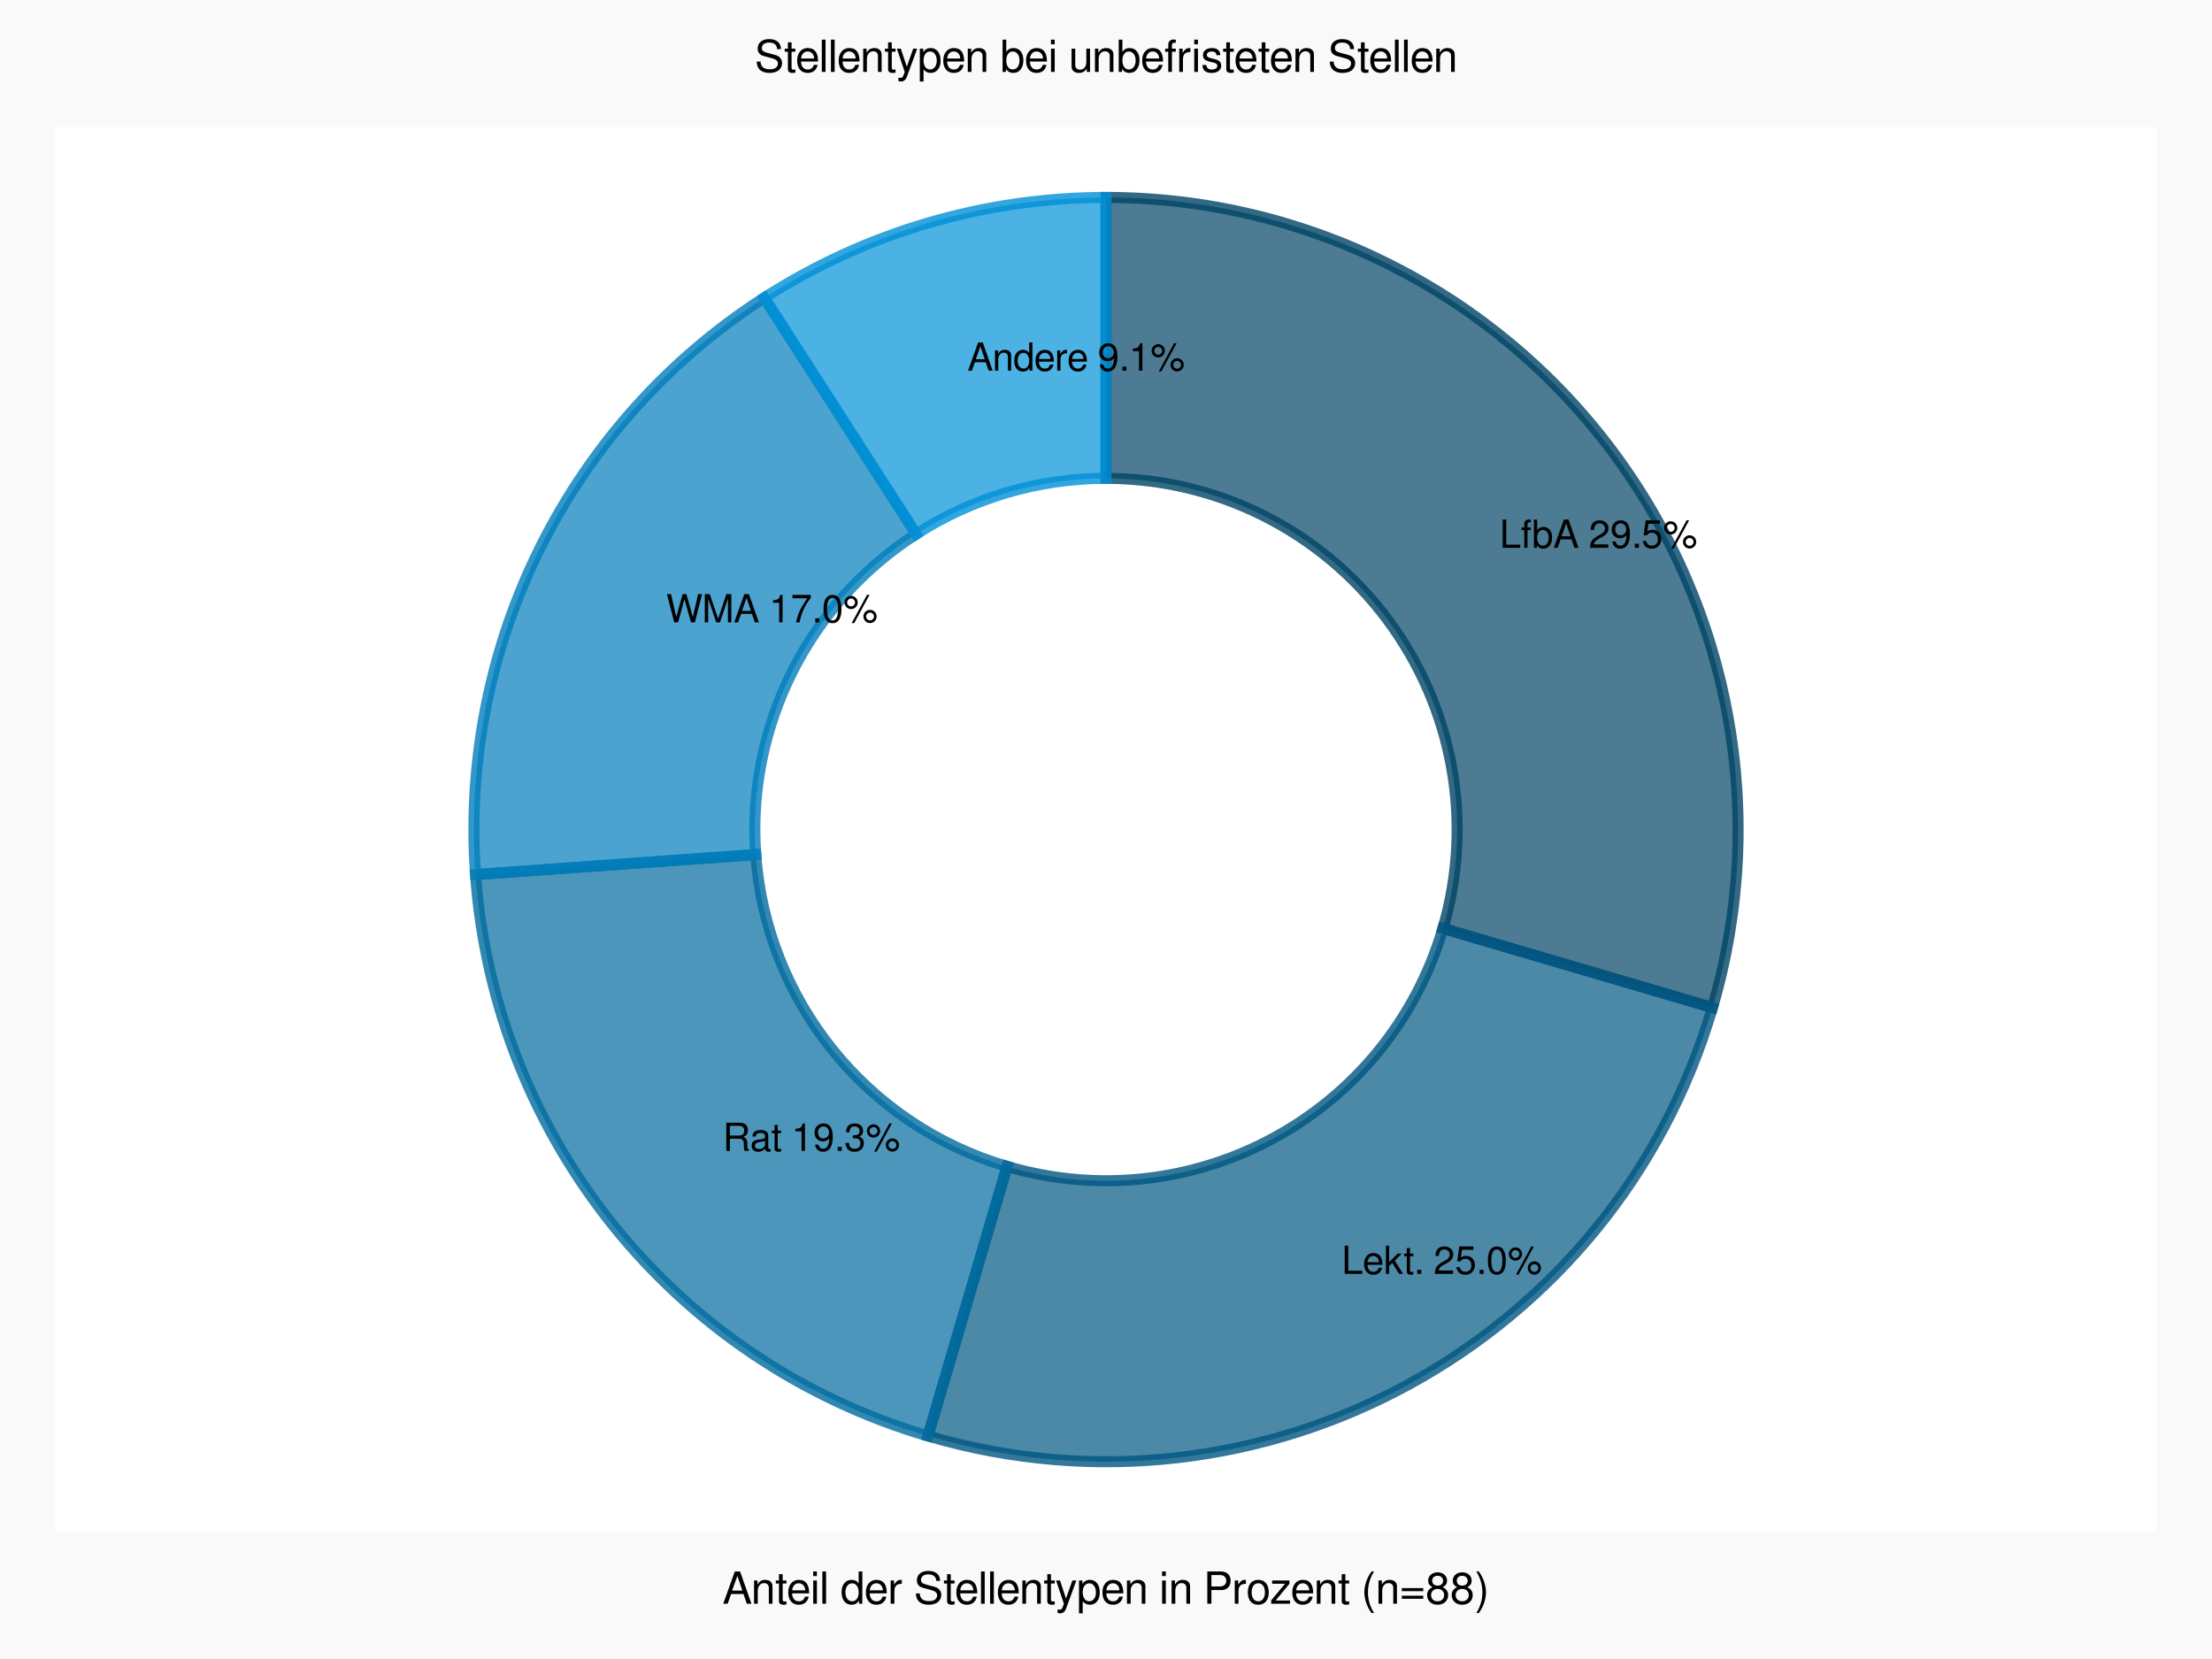
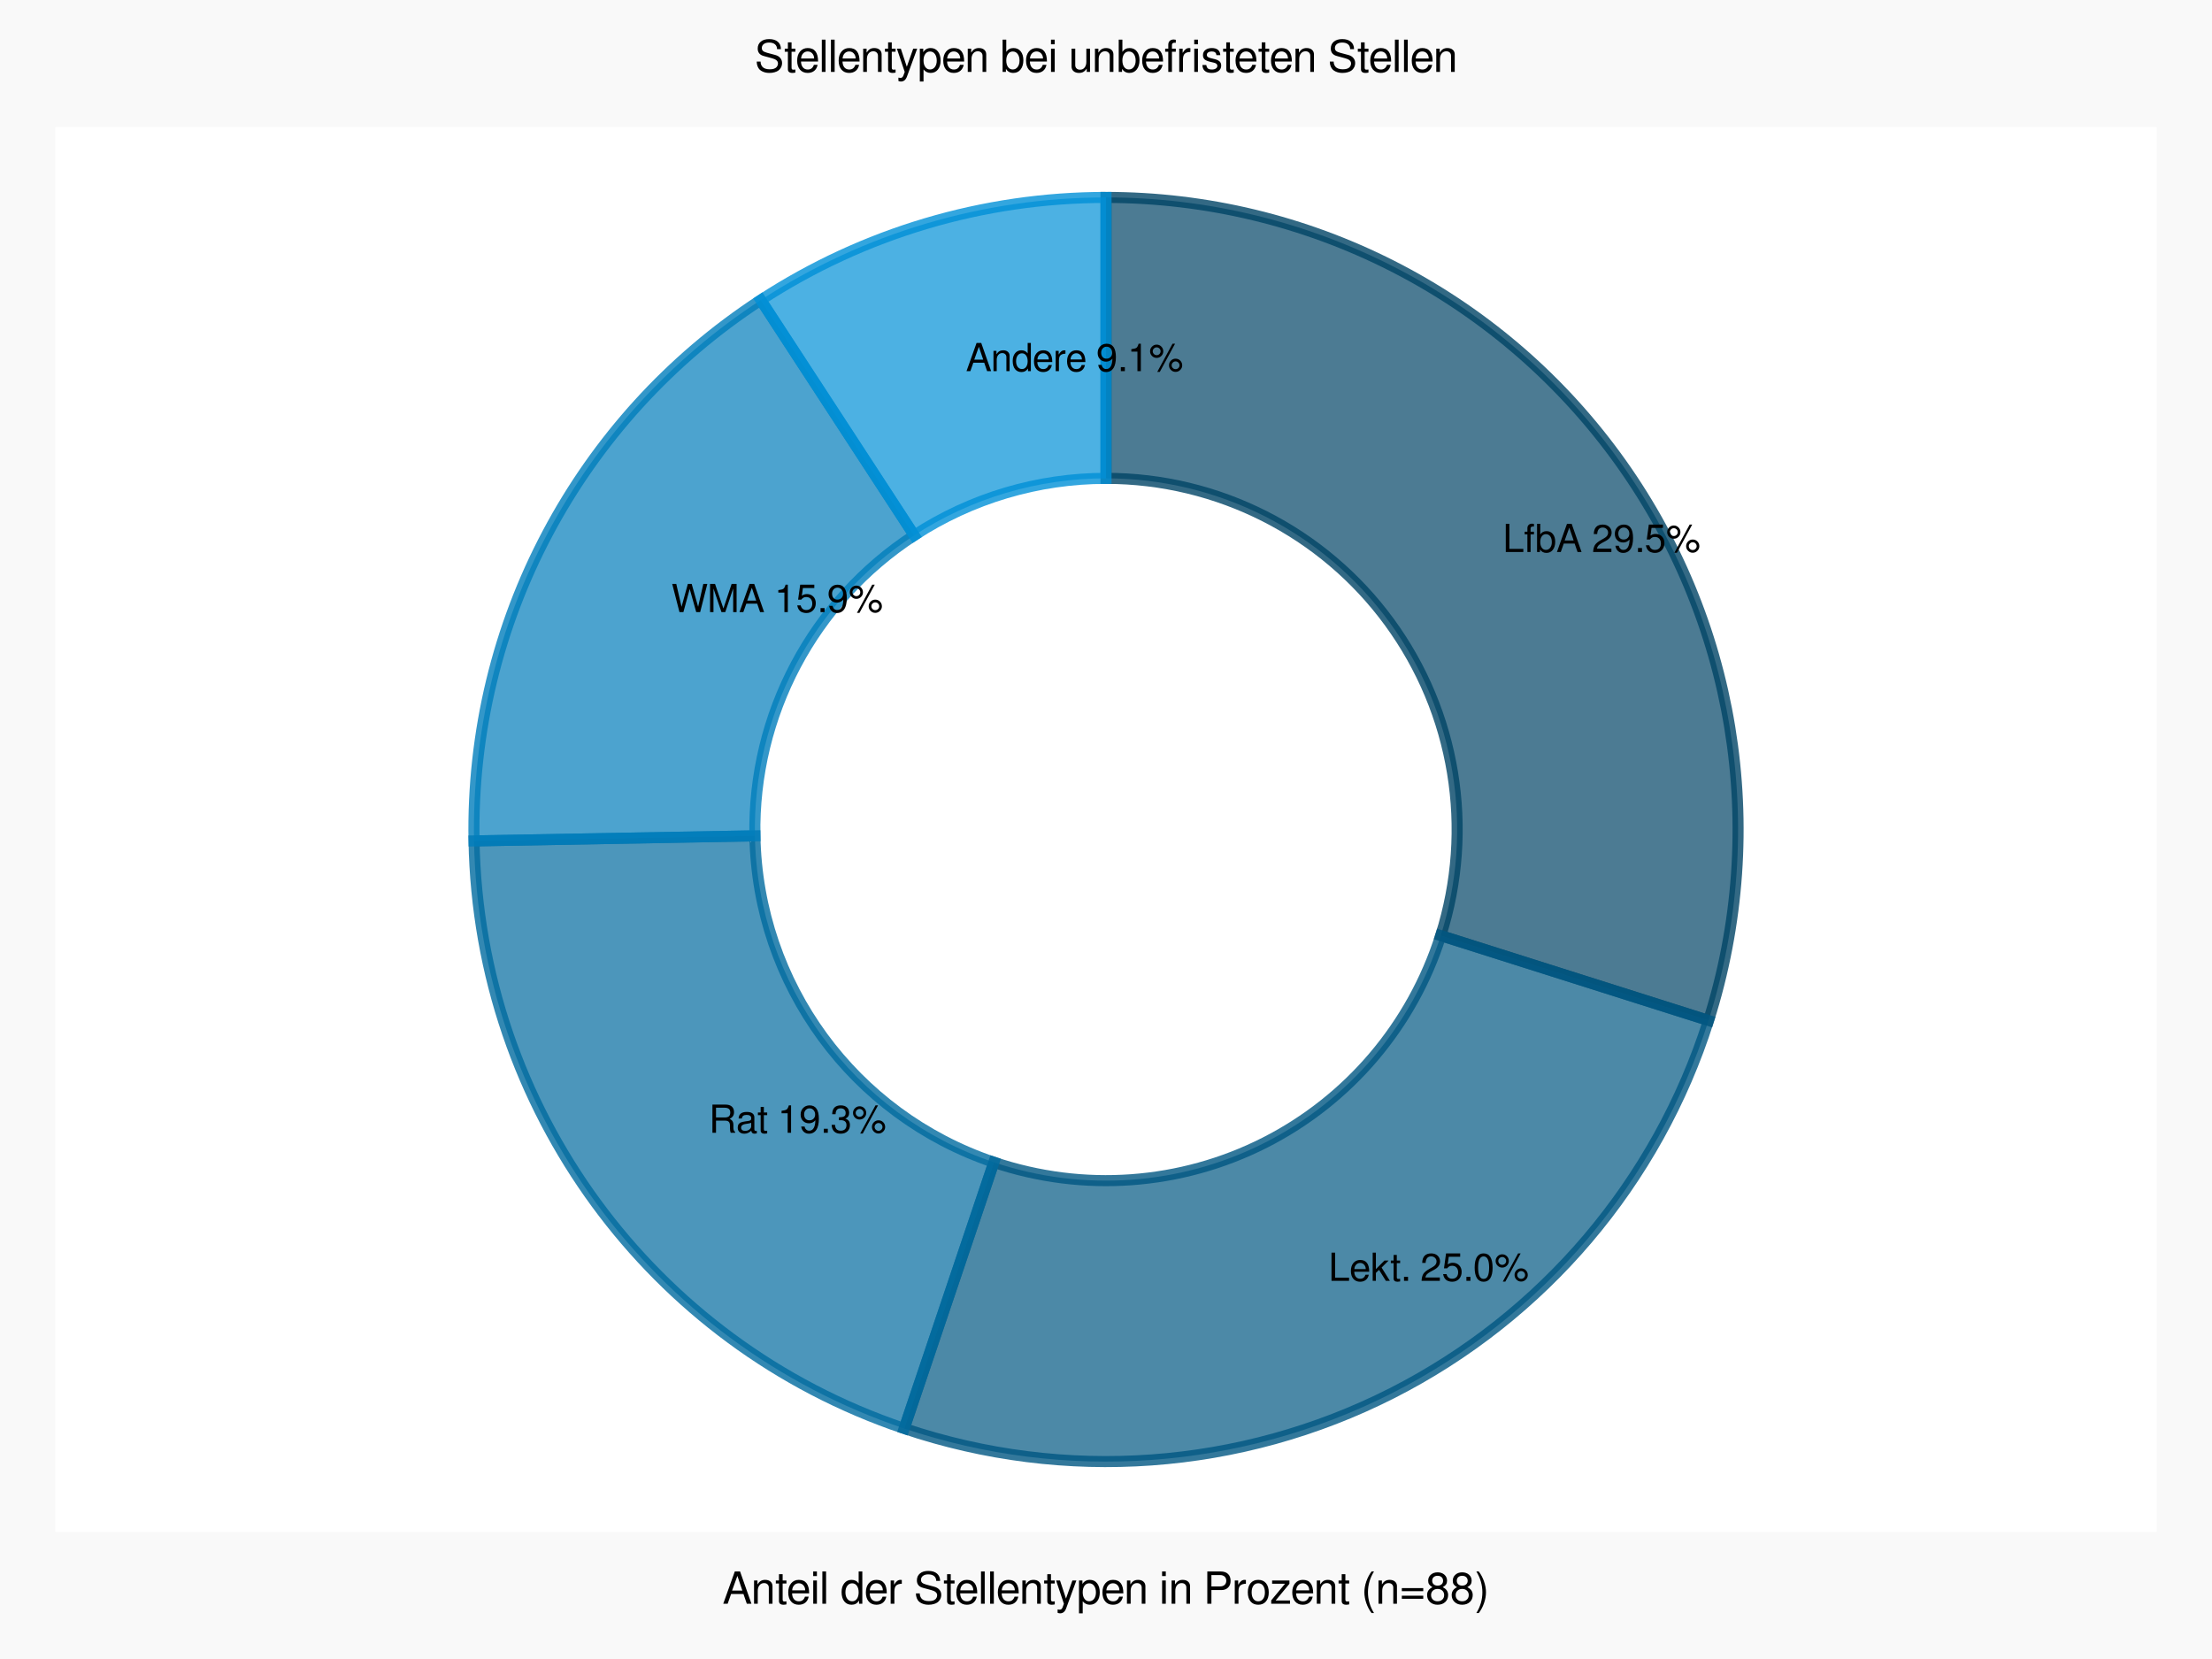
- <svg xmlns="http://www.w3.org/2000/svg" id="chart-8a2e0e49-e028-4874-8ac9-b16988c40639" class="pygal-chart" viewBox="0 0 800 600">
+ <svg xmlns="http://www.w3.org/2000/svg" id="chart-eb8610eb-f8fb-4692-8115-5ff71522eb0c" class="pygal-chart" viewBox="0 0 800 600">
  <defs>
-     <style type="text/css">#chart-8a2e0e49-e028-4874-8ac9-b16988c40639{-webkit-user-select:none;-webkit-font-smoothing:antialiased;font-family:FreeSans}#chart-8a2e0e49-e028-4874-8ac9-b16988c40639 .title{font-family:FreeSans;font-size:16px}#chart-8a2e0e49-e028-4874-8ac9-b16988c40639 .legends .legend text{font-family:FreeSans;font-size:14px}#chart-8a2e0e49-e028-4874-8ac9-b16988c40639 .axis text{font-family:FreeSans;font-size:12px}#chart-8a2e0e49-e028-4874-8ac9-b16988c40639 .axis text.major{font-family:FreeSans;font-size:12px}#chart-8a2e0e49-e028-4874-8ac9-b16988c40639 .text-overlay text.value{font-family:FreeSans;font-size:14px}#chart-8a2e0e49-e028-4874-8ac9-b16988c40639 .text-overlay text.label{font-family:FreeSans;font-size:12px}#chart-8a2e0e49-e028-4874-8ac9-b16988c40639 .tooltip{font-family:FreeSans;font-size:14px}#chart-8a2e0e49-e028-4874-8ac9-b16988c40639 text.no_data{font-family:FreeSans;font-size:64px}
- #chart-8a2e0e49-e028-4874-8ac9-b16988c40639{background-color:rgba(249,249,249,1)}#chart-8a2e0e49-e028-4874-8ac9-b16988c40639 path,#chart-8a2e0e49-e028-4874-8ac9-b16988c40639 line,#chart-8a2e0e49-e028-4874-8ac9-b16988c40639 rect,#chart-8a2e0e49-e028-4874-8ac9-b16988c40639 circle{-webkit-transition:150ms;-moz-transition:150ms;transition:150ms}#chart-8a2e0e49-e028-4874-8ac9-b16988c40639 .graph &gt; .background{fill:rgba(249,249,249,1)}#chart-8a2e0e49-e028-4874-8ac9-b16988c40639 .plot &gt; .background{fill:rgba(255,255,255,1)}#chart-8a2e0e49-e028-4874-8ac9-b16988c40639 .graph{fill:rgba(0,0,0,.87)}#chart-8a2e0e49-e028-4874-8ac9-b16988c40639 text.no_data{fill:rgba(0,0,0,1)}#chart-8a2e0e49-e028-4874-8ac9-b16988c40639 .title{fill:rgba(0,0,0,1)}#chart-8a2e0e49-e028-4874-8ac9-b16988c40639 .legends .legend text{fill:rgba(0,0,0,.87)}#chart-8a2e0e49-e028-4874-8ac9-b16988c40639 .legends .legend:hover text{fill:rgba(0,0,0,1)}#chart-8a2e0e49-e028-4874-8ac9-b16988c40639 .axis .line{stroke:rgba(0,0,0,1)}#chart-8a2e0e49-e028-4874-8ac9-b16988c40639 .axis .guide.line{stroke:rgba(0,0,0,.54)}#chart-8a2e0e49-e028-4874-8ac9-b16988c40639 .axis .major.line{stroke:rgba(0,0,0,.87)}#chart-8a2e0e49-e028-4874-8ac9-b16988c40639 .axis text.major{fill:rgba(0,0,0,1)}#chart-8a2e0e49-e028-4874-8ac9-b16988c40639 .axis.y .guides:hover .guide.line,#chart-8a2e0e49-e028-4874-8ac9-b16988c40639 .line-graph .axis.x .guides:hover .guide.line,#chart-8a2e0e49-e028-4874-8ac9-b16988c40639 .stackedline-graph .axis.x .guides:hover .guide.line,#chart-8a2e0e49-e028-4874-8ac9-b16988c40639 .xy-graph .axis.x .guides:hover .guide.line{stroke:rgba(0,0,0,1)}#chart-8a2e0e49-e028-4874-8ac9-b16988c40639 .axis .guides:hover text{fill:rgba(0,0,0,1)}#chart-8a2e0e49-e028-4874-8ac9-b16988c40639 .reactive{fill-opacity:.7;stroke-opacity:.8}#chart-8a2e0e49-e028-4874-8ac9-b16988c40639 .ci{stroke:rgba(0,0,0,.87)}#chart-8a2e0e49-e028-4874-8ac9-b16988c40639 .reactive.active,#chart-8a2e0e49-e028-4874-8ac9-b16988c40639 .active .reactive{fill-opacity:.8;stroke-opacity:.9;stroke-width:4}#chart-8a2e0e49-e028-4874-8ac9-b16988c40639 .ci .reactive.active{stroke-width:1.5}#chart-8a2e0e49-e028-4874-8ac9-b16988c40639 .series text{fill:rgba(0,0,0,1)}#chart-8a2e0e49-e028-4874-8ac9-b16988c40639 .tooltip rect{fill:rgba(255,255,255,1);stroke:rgba(0,0,0,1);-webkit-transition:opacity 150ms;-moz-transition:opacity 150ms;transition:opacity 150ms}#chart-8a2e0e49-e028-4874-8ac9-b16988c40639 .tooltip .label{fill:rgba(0,0,0,.87)}#chart-8a2e0e49-e028-4874-8ac9-b16988c40639 .tooltip .label{fill:rgba(0,0,0,.87)}#chart-8a2e0e49-e028-4874-8ac9-b16988c40639 .tooltip .legend{font-size:.8em;fill:rgba(0,0,0,.54)}#chart-8a2e0e49-e028-4874-8ac9-b16988c40639 .tooltip .x_label{font-size:.6em;fill:rgba(0,0,0,1)}#chart-8a2e0e49-e028-4874-8ac9-b16988c40639 .tooltip .xlink{font-size:.5em;text-decoration:underline}#chart-8a2e0e49-e028-4874-8ac9-b16988c40639 .tooltip .value{font-size:1.5em}#chart-8a2e0e49-e028-4874-8ac9-b16988c40639 .bound{font-size:.5em}#chart-8a2e0e49-e028-4874-8ac9-b16988c40639 .max-value{font-size:.75em;fill:rgba(0,0,0,.54)}#chart-8a2e0e49-e028-4874-8ac9-b16988c40639 .map-element{fill:rgba(255,255,255,1);stroke:rgba(0,0,0,.54) !important}#chart-8a2e0e49-e028-4874-8ac9-b16988c40639 .map-element .reactive{fill-opacity:inherit;stroke-opacity:inherit}#chart-8a2e0e49-e028-4874-8ac9-b16988c40639 .color-0,#chart-8a2e0e49-e028-4874-8ac9-b16988c40639 .color-0 a:visited{stroke:#004466;fill:#004466}#chart-8a2e0e49-e028-4874-8ac9-b16988c40639 .color-1,#chart-8a2e0e49-e028-4874-8ac9-b16988c40639 .color-1 a:visited{stroke:#005782;fill:#005782}#chart-8a2e0e49-e028-4874-8ac9-b16988c40639 .color-2,#chart-8a2e0e49-e028-4874-8ac9-b16988c40639 .color-2 a:visited{stroke:#006a9f;fill:#006a9f}#chart-8a2e0e49-e028-4874-8ac9-b16988c40639 .color-3,#chart-8a2e0e49-e028-4874-8ac9-b16988c40639 .color-3 a:visited{stroke:#007dbb;fill:#007dbb}#chart-8a2e0e49-e028-4874-8ac9-b16988c40639 .color-4,#chart-8a2e0e49-e028-4874-8ac9-b16988c40639 .color-4 a:visited{stroke:#0090d7;fill:#0090d7}#chart-8a2e0e49-e028-4874-8ac9-b16988c40639 .text-overlay .color-0 text{fill:black}#chart-8a2e0e49-e028-4874-8ac9-b16988c40639 .text-overlay .color-1 text{fill:black}#chart-8a2e0e49-e028-4874-8ac9-b16988c40639 .text-overlay .color-2 text{fill:black}#chart-8a2e0e49-e028-4874-8ac9-b16988c40639 .text-overlay .color-3 text{fill:black}#chart-8a2e0e49-e028-4874-8ac9-b16988c40639 .text-overlay .color-4 text{fill:black}#chart-8a2e0e49-e028-4874-8ac9-b16988c40639 .series{stroke-width:4}#chart-8a2e0e49-e028-4874-8ac9-b16988c40639 .series.serie-0{stroke-width:4}#chart-8a2e0e49-e028-4874-8ac9-b16988c40639 .series.serie-1{stroke-width:4}#chart-8a2e0e49-e028-4874-8ac9-b16988c40639 .series.serie-2{stroke-width:4}#chart-8a2e0e49-e028-4874-8ac9-b16988c40639 .series.serie-3{stroke-width:4}#chart-8a2e0e49-e028-4874-8ac9-b16988c40639 .series.serie-4{stroke-width:4}
- #chart-8a2e0e49-e028-4874-8ac9-b16988c40639 text.no_data{text-anchor:middle}#chart-8a2e0e49-e028-4874-8ac9-b16988c40639 .guide.line{fill:none}#chart-8a2e0e49-e028-4874-8ac9-b16988c40639 .centered{text-anchor:middle}#chart-8a2e0e49-e028-4874-8ac9-b16988c40639 .title{text-anchor:middle}#chart-8a2e0e49-e028-4874-8ac9-b16988c40639 .legends .legend text{fill-opacity:1}#chart-8a2e0e49-e028-4874-8ac9-b16988c40639 .axis.x text{text-anchor:middle}#chart-8a2e0e49-e028-4874-8ac9-b16988c40639 .axis.x:not(.web) text[transform]{text-anchor:start}#chart-8a2e0e49-e028-4874-8ac9-b16988c40639 .axis.x:not(.web) text[transform].backwards{text-anchor:end}#chart-8a2e0e49-e028-4874-8ac9-b16988c40639 .axis.y text{text-anchor:end}#chart-8a2e0e49-e028-4874-8ac9-b16988c40639 .axis.y text[transform].backwards{text-anchor:start}#chart-8a2e0e49-e028-4874-8ac9-b16988c40639 .axis.y2 text{text-anchor:start}#chart-8a2e0e49-e028-4874-8ac9-b16988c40639 .axis.y2 text[transform].backwards{text-anchor:end}#chart-8a2e0e49-e028-4874-8ac9-b16988c40639 .axis .guide.line{stroke-dasharray:4,4}#chart-8a2e0e49-e028-4874-8ac9-b16988c40639 .axis .major.guide.line{stroke-dasharray:6,6}#chart-8a2e0e49-e028-4874-8ac9-b16988c40639 .horizontal .axis.y .guide.line,#chart-8a2e0e49-e028-4874-8ac9-b16988c40639 .horizontal .axis.y2 .guide.line,#chart-8a2e0e49-e028-4874-8ac9-b16988c40639 .vertical .axis.x .guide.line{opacity:0}#chart-8a2e0e49-e028-4874-8ac9-b16988c40639 .horizontal .axis.always_show .guide.line,#chart-8a2e0e49-e028-4874-8ac9-b16988c40639 .vertical .axis.always_show .guide.line{opacity:1 !important}#chart-8a2e0e49-e028-4874-8ac9-b16988c40639 .axis.y .guides:hover .guide.line,#chart-8a2e0e49-e028-4874-8ac9-b16988c40639 .axis.y2 .guides:hover .guide.line,#chart-8a2e0e49-e028-4874-8ac9-b16988c40639 .axis.x .guides:hover .guide.line{opacity:1}#chart-8a2e0e49-e028-4874-8ac9-b16988c40639 .axis .guides:hover text{opacity:1}#chart-8a2e0e49-e028-4874-8ac9-b16988c40639 .nofill{fill:none}#chart-8a2e0e49-e028-4874-8ac9-b16988c40639 .subtle-fill{fill-opacity:.2}#chart-8a2e0e49-e028-4874-8ac9-b16988c40639 .dot{stroke-width:1px;fill-opacity:1}#chart-8a2e0e49-e028-4874-8ac9-b16988c40639 .dot.active{stroke-width:5px}#chart-8a2e0e49-e028-4874-8ac9-b16988c40639 .dot.negative{fill:transparent}#chart-8a2e0e49-e028-4874-8ac9-b16988c40639 text,#chart-8a2e0e49-e028-4874-8ac9-b16988c40639 tspan{stroke:none !important}#chart-8a2e0e49-e028-4874-8ac9-b16988c40639 .series text.active{opacity:1}#chart-8a2e0e49-e028-4874-8ac9-b16988c40639 .tooltip rect{fill-opacity:.95;stroke-width:.5}#chart-8a2e0e49-e028-4874-8ac9-b16988c40639 .tooltip text{fill-opacity:1}#chart-8a2e0e49-e028-4874-8ac9-b16988c40639 .showable{visibility:hidden}#chart-8a2e0e49-e028-4874-8ac9-b16988c40639 .showable.shown{visibility:visible}#chart-8a2e0e49-e028-4874-8ac9-b16988c40639 .gauge-background{fill:rgba(229,229,229,1);stroke:none}#chart-8a2e0e49-e028-4874-8ac9-b16988c40639 .bg-lines{stroke:rgba(249,249,249,1);stroke-width:2px}</style>
+     <style type="text/css">#chart-eb8610eb-f8fb-4692-8115-5ff71522eb0c{-webkit-user-select:none;-webkit-font-smoothing:antialiased;font-family:FreeSans}#chart-eb8610eb-f8fb-4692-8115-5ff71522eb0c .title{font-family:FreeSans;font-size:16px}#chart-eb8610eb-f8fb-4692-8115-5ff71522eb0c .legends .legend text{font-family:FreeSans;font-size:14px}#chart-eb8610eb-f8fb-4692-8115-5ff71522eb0c .axis text{font-family:FreeSans;font-size:12px}#chart-eb8610eb-f8fb-4692-8115-5ff71522eb0c .axis text.major{font-family:FreeSans;font-size:12px}#chart-eb8610eb-f8fb-4692-8115-5ff71522eb0c .text-overlay text.value{font-family:FreeSans;font-size:14px}#chart-eb8610eb-f8fb-4692-8115-5ff71522eb0c .text-overlay text.label{font-family:FreeSans;font-size:12px}#chart-eb8610eb-f8fb-4692-8115-5ff71522eb0c .tooltip{font-family:FreeSans;font-size:14px}#chart-eb8610eb-f8fb-4692-8115-5ff71522eb0c text.no_data{font-family:FreeSans;font-size:64px}
+ #chart-eb8610eb-f8fb-4692-8115-5ff71522eb0c{background-color:rgba(249,249,249,1)}#chart-eb8610eb-f8fb-4692-8115-5ff71522eb0c path,#chart-eb8610eb-f8fb-4692-8115-5ff71522eb0c line,#chart-eb8610eb-f8fb-4692-8115-5ff71522eb0c rect,#chart-eb8610eb-f8fb-4692-8115-5ff71522eb0c circle{-webkit-transition:150ms;-moz-transition:150ms;transition:150ms}#chart-eb8610eb-f8fb-4692-8115-5ff71522eb0c .graph &gt; .background{fill:rgba(249,249,249,1)}#chart-eb8610eb-f8fb-4692-8115-5ff71522eb0c .plot &gt; .background{fill:rgba(255,255,255,1)}#chart-eb8610eb-f8fb-4692-8115-5ff71522eb0c .graph{fill:rgba(0,0,0,.87)}#chart-eb8610eb-f8fb-4692-8115-5ff71522eb0c text.no_data{fill:rgba(0,0,0,1)}#chart-eb8610eb-f8fb-4692-8115-5ff71522eb0c .title{fill:rgba(0,0,0,1)}#chart-eb8610eb-f8fb-4692-8115-5ff71522eb0c .legends .legend text{fill:rgba(0,0,0,.87)}#chart-eb8610eb-f8fb-4692-8115-5ff71522eb0c .legends .legend:hover text{fill:rgba(0,0,0,1)}#chart-eb8610eb-f8fb-4692-8115-5ff71522eb0c .axis .line{stroke:rgba(0,0,0,1)}#chart-eb8610eb-f8fb-4692-8115-5ff71522eb0c .axis .guide.line{stroke:rgba(0,0,0,.54)}#chart-eb8610eb-f8fb-4692-8115-5ff71522eb0c .axis .major.line{stroke:rgba(0,0,0,.87)}#chart-eb8610eb-f8fb-4692-8115-5ff71522eb0c .axis text.major{fill:rgba(0,0,0,1)}#chart-eb8610eb-f8fb-4692-8115-5ff71522eb0c .axis.y .guides:hover .guide.line,#chart-eb8610eb-f8fb-4692-8115-5ff71522eb0c .line-graph .axis.x .guides:hover .guide.line,#chart-eb8610eb-f8fb-4692-8115-5ff71522eb0c .stackedline-graph .axis.x .guides:hover .guide.line,#chart-eb8610eb-f8fb-4692-8115-5ff71522eb0c .xy-graph .axis.x .guides:hover .guide.line{stroke:rgba(0,0,0,1)}#chart-eb8610eb-f8fb-4692-8115-5ff71522eb0c .axis .guides:hover text{fill:rgba(0,0,0,1)}#chart-eb8610eb-f8fb-4692-8115-5ff71522eb0c .reactive{fill-opacity:.7;stroke-opacity:.8}#chart-eb8610eb-f8fb-4692-8115-5ff71522eb0c .ci{stroke:rgba(0,0,0,.87)}#chart-eb8610eb-f8fb-4692-8115-5ff71522eb0c .reactive.active,#chart-eb8610eb-f8fb-4692-8115-5ff71522eb0c .active .reactive{fill-opacity:.8;stroke-opacity:.9;stroke-width:4}#chart-eb8610eb-f8fb-4692-8115-5ff71522eb0c .ci .reactive.active{stroke-width:1.5}#chart-eb8610eb-f8fb-4692-8115-5ff71522eb0c .series text{fill:rgba(0,0,0,1)}#chart-eb8610eb-f8fb-4692-8115-5ff71522eb0c .tooltip rect{fill:rgba(255,255,255,1);stroke:rgba(0,0,0,1);-webkit-transition:opacity 150ms;-moz-transition:opacity 150ms;transition:opacity 150ms}#chart-eb8610eb-f8fb-4692-8115-5ff71522eb0c .tooltip .label{fill:rgba(0,0,0,.87)}#chart-eb8610eb-f8fb-4692-8115-5ff71522eb0c .tooltip .label{fill:rgba(0,0,0,.87)}#chart-eb8610eb-f8fb-4692-8115-5ff71522eb0c .tooltip .legend{font-size:.8em;fill:rgba(0,0,0,.54)}#chart-eb8610eb-f8fb-4692-8115-5ff71522eb0c .tooltip .x_label{font-size:.6em;fill:rgba(0,0,0,1)}#chart-eb8610eb-f8fb-4692-8115-5ff71522eb0c .tooltip .xlink{font-size:.5em;text-decoration:underline}#chart-eb8610eb-f8fb-4692-8115-5ff71522eb0c .tooltip .value{font-size:1.5em}#chart-eb8610eb-f8fb-4692-8115-5ff71522eb0c .bound{font-size:.5em}#chart-eb8610eb-f8fb-4692-8115-5ff71522eb0c .max-value{font-size:.75em;fill:rgba(0,0,0,.54)}#chart-eb8610eb-f8fb-4692-8115-5ff71522eb0c .map-element{fill:rgba(255,255,255,1);stroke:rgba(0,0,0,.54) !important}#chart-eb8610eb-f8fb-4692-8115-5ff71522eb0c .map-element .reactive{fill-opacity:inherit;stroke-opacity:inherit}#chart-eb8610eb-f8fb-4692-8115-5ff71522eb0c .color-0,#chart-eb8610eb-f8fb-4692-8115-5ff71522eb0c .color-0 a:visited{stroke:#004466;fill:#004466}#chart-eb8610eb-f8fb-4692-8115-5ff71522eb0c .color-1,#chart-eb8610eb-f8fb-4692-8115-5ff71522eb0c .color-1 a:visited{stroke:#005782;fill:#005782}#chart-eb8610eb-f8fb-4692-8115-5ff71522eb0c .color-2,#chart-eb8610eb-f8fb-4692-8115-5ff71522eb0c .color-2 a:visited{stroke:#006a9f;fill:#006a9f}#chart-eb8610eb-f8fb-4692-8115-5ff71522eb0c .color-3,#chart-eb8610eb-f8fb-4692-8115-5ff71522eb0c .color-3 a:visited{stroke:#007dbb;fill:#007dbb}#chart-eb8610eb-f8fb-4692-8115-5ff71522eb0c .color-4,#chart-eb8610eb-f8fb-4692-8115-5ff71522eb0c .color-4 a:visited{stroke:#0090d7;fill:#0090d7}#chart-eb8610eb-f8fb-4692-8115-5ff71522eb0c .text-overlay .color-0 text{fill:black}#chart-eb8610eb-f8fb-4692-8115-5ff71522eb0c .text-overlay .color-1 text{fill:black}#chart-eb8610eb-f8fb-4692-8115-5ff71522eb0c .text-overlay .color-2 text{fill:black}#chart-eb8610eb-f8fb-4692-8115-5ff71522eb0c .text-overlay .color-3 text{fill:black}#chart-eb8610eb-f8fb-4692-8115-5ff71522eb0c .text-overlay .color-4 text{fill:black}#chart-eb8610eb-f8fb-4692-8115-5ff71522eb0c .series{stroke-width:4}#chart-eb8610eb-f8fb-4692-8115-5ff71522eb0c .series.serie-0{stroke-width:4}#chart-eb8610eb-f8fb-4692-8115-5ff71522eb0c .series.serie-1{stroke-width:4}#chart-eb8610eb-f8fb-4692-8115-5ff71522eb0c .series.serie-2{stroke-width:4}#chart-eb8610eb-f8fb-4692-8115-5ff71522eb0c .series.serie-3{stroke-width:4}#chart-eb8610eb-f8fb-4692-8115-5ff71522eb0c .series.serie-4{stroke-width:4}
+ #chart-eb8610eb-f8fb-4692-8115-5ff71522eb0c text.no_data{text-anchor:middle}#chart-eb8610eb-f8fb-4692-8115-5ff71522eb0c .guide.line{fill:none}#chart-eb8610eb-f8fb-4692-8115-5ff71522eb0c .centered{text-anchor:middle}#chart-eb8610eb-f8fb-4692-8115-5ff71522eb0c .title{text-anchor:middle}#chart-eb8610eb-f8fb-4692-8115-5ff71522eb0c .legends .legend text{fill-opacity:1}#chart-eb8610eb-f8fb-4692-8115-5ff71522eb0c .axis.x text{text-anchor:middle}#chart-eb8610eb-f8fb-4692-8115-5ff71522eb0c .axis.x:not(.web) text[transform]{text-anchor:start}#chart-eb8610eb-f8fb-4692-8115-5ff71522eb0c .axis.x:not(.web) text[transform].backwards{text-anchor:end}#chart-eb8610eb-f8fb-4692-8115-5ff71522eb0c .axis.y text{text-anchor:end}#chart-eb8610eb-f8fb-4692-8115-5ff71522eb0c .axis.y text[transform].backwards{text-anchor:start}#chart-eb8610eb-f8fb-4692-8115-5ff71522eb0c .axis.y2 text{text-anchor:start}#chart-eb8610eb-f8fb-4692-8115-5ff71522eb0c .axis.y2 text[transform].backwards{text-anchor:end}#chart-eb8610eb-f8fb-4692-8115-5ff71522eb0c .axis .guide.line{stroke-dasharray:4,4}#chart-eb8610eb-f8fb-4692-8115-5ff71522eb0c .axis .major.guide.line{stroke-dasharray:6,6}#chart-eb8610eb-f8fb-4692-8115-5ff71522eb0c .horizontal .axis.y .guide.line,#chart-eb8610eb-f8fb-4692-8115-5ff71522eb0c .horizontal .axis.y2 .guide.line,#chart-eb8610eb-f8fb-4692-8115-5ff71522eb0c .vertical .axis.x .guide.line{opacity:0}#chart-eb8610eb-f8fb-4692-8115-5ff71522eb0c .horizontal .axis.always_show .guide.line,#chart-eb8610eb-f8fb-4692-8115-5ff71522eb0c .vertical .axis.always_show .guide.line{opacity:1 !important}#chart-eb8610eb-f8fb-4692-8115-5ff71522eb0c .axis.y .guides:hover .guide.line,#chart-eb8610eb-f8fb-4692-8115-5ff71522eb0c .axis.y2 .guides:hover .guide.line,#chart-eb8610eb-f8fb-4692-8115-5ff71522eb0c .axis.x .guides:hover .guide.line{opacity:1}#chart-eb8610eb-f8fb-4692-8115-5ff71522eb0c .axis .guides:hover text{opacity:1}#chart-eb8610eb-f8fb-4692-8115-5ff71522eb0c .nofill{fill:none}#chart-eb8610eb-f8fb-4692-8115-5ff71522eb0c .subtle-fill{fill-opacity:.2}#chart-eb8610eb-f8fb-4692-8115-5ff71522eb0c .dot{stroke-width:1px;fill-opacity:1}#chart-eb8610eb-f8fb-4692-8115-5ff71522eb0c .dot.active{stroke-width:5px}#chart-eb8610eb-f8fb-4692-8115-5ff71522eb0c .dot.negative{fill:transparent}#chart-eb8610eb-f8fb-4692-8115-5ff71522eb0c text,#chart-eb8610eb-f8fb-4692-8115-5ff71522eb0c tspan{stroke:none !important}#chart-eb8610eb-f8fb-4692-8115-5ff71522eb0c .series text.active{opacity:1}#chart-eb8610eb-f8fb-4692-8115-5ff71522eb0c .tooltip rect{fill-opacity:.95;stroke-width:.5}#chart-eb8610eb-f8fb-4692-8115-5ff71522eb0c .tooltip text{fill-opacity:1}#chart-eb8610eb-f8fb-4692-8115-5ff71522eb0c .showable{visibility:hidden}#chart-eb8610eb-f8fb-4692-8115-5ff71522eb0c .showable.shown{visibility:visible}#chart-eb8610eb-f8fb-4692-8115-5ff71522eb0c .gauge-background{fill:rgba(229,229,229,1);stroke:none}#chart-eb8610eb-f8fb-4692-8115-5ff71522eb0c .bg-lines{stroke:rgba(249,249,249,1);stroke-width:2px}</style>
  </defs>
  <g class="graph pie-graph vertical">
    <rect x="0" y="0" width="800" height="600" class="background" />
    <g transform="translate(20, 46)" class="plot">
      <rect x="0" y="0" width="760" height="508" class="background" />
      <g class="series serie-0 color-0">
        <g class="slices">
          <g class="slice">
-             <path d="M380 25.4 A228.6 228.6 0 0 1 599.34 318.404 L501.856 289.78 A127 127 0 0 0 380 127 z" class="slice reactive tooltip-trigger" />
+             <path d="M380 25.4 A228.6 228.6 0 0 1 597.916 323.069 L501.064 292.372 A127 127 0 0 0 380 127 z" class="slice reactive tooltip-trigger" />
          </g>
        </g>
      </g>
      <g class="series serie-1 color-1">
        <g class="slices">
          <g class="slice">
-             <path d="M599.34 318.404 A228.6 228.6 0 0 1 315.596 473.34 L344.22 375.856 A127 127 0 0 0 501.856 289.78 z" class="slice reactive tooltip-trigger" />
+             <path d="M597.916 323.069 A228.6 228.6 0 0 1 307.008 470.634 L339.449 374.352 A127 127 0 0 0 501.064 292.372 z" class="slice reactive tooltip-trigger" />
          </g>
        </g>
      </g>
      <g class="series serie-2 color-2">
        <g class="slices">
          <g class="slice">
-             <path d="M315.596 473.34 A228.6 228.6 0 0 1 151.982 270.308 L253.324 263.06 A127 127 0 0 0 344.22 375.856 z" class="slice reactive tooltip-trigger" />
+             <path d="M307.008 470.634 A228.6 228.6 0 0 1 151.437 258.127 L253.021 256.293 A127 127 0 0 0 339.449 374.352 z" class="slice reactive tooltip-trigger" />
          </g>
        </g>
      </g>
      <g class="series serie-3 color-3">
        <g class="slices">
          <g class="slice">
-             <path d="M151.982 270.308 A228.6 228.6 0 0 1 256.41 61.689 L311.339 147.161 A127 127 0 0 0 253.324 263.06 z" class="slice reactive tooltip-trigger" />
+             <path d="M151.437 258.127 A228.6 228.6 0 0 1 255.15 62.505 L310.639 147.614 A127 127 0 0 0 253.021 256.293 z" class="slice reactive tooltip-trigger" />
          </g>
        </g>
      </g>
      <g class="series serie-4 color-4">
        <g class="slices">
          <g class="slice">
-             <path d="M256.41 61.689 A228.6 228.6 0 0 1 380 25.4 L380 127 A127 127 0 0 0 311.339 147.161 z" class="slice reactive tooltip-trigger" />
+             <path d="M255.15 62.505 A228.6 228.6 0 0 1 380 25.4 L380 127 A127 127 0 0 0 310.639 147.614 z" class="slice reactive tooltip-trigger" />
          </g>
        </g>
      </g>
    </g>
    <g class="titles">
      <text x="400.0" y="26" class="title plot_title">Stellentypen bei unbefristeten Stellen</text>
      <text x="400.0" y="580" class="title">Anteil der Stellentypen in Prozent (n=88)</text>
    </g>
    <g transform="translate(20, 46)" class="plot overlay">
      <g class="series serie-0 color-0" />
      <g class="series serie-1 color-1" />
      <g class="series serie-2 color-2" />
      <g class="series serie-3 color-3" />
      <g class="series serie-4 color-4" />
    </g>
    <g transform="translate(20, 46)" class="plot text-overlay">
      <g class="series serie-0 color-0">
-         <text text-anchor="left" x="522.336" y="152.115" class="value">LfbA 29.5%</text>
+         <text text-anchor="left" x="523.465" y="153.64" class="value">LfbA 29.5%</text>
      </g>
      <g class="series serie-1 color-1">
-         <text text-anchor="left" x="465.21" y="414.718" class="value">Lekt. 25.0%</text>
+         <text text-anchor="left" x="460.433" y="417.233" class="value">Lekt. 25.0%</text>
      </g>
      <g class="series serie-2 color-2">
-         <text text-anchor="left" x="241.558" y="370.231" class="value">Rat 19.3%</text>
+         <text text-anchor="left" x="236.535" y="363.694" class="value">Rat 19.3%</text>
      </g>
      <g class="series serie-3 color-3">
-         <text text-anchor="left" x="221.007" y="179.08" class="value">WMA 17.0%</text>
+         <text text-anchor="left" x="222.912" y="175.384" class="value">WMA 15.9%</text>
      </g>
      <g class="series serie-4 color-4">
-         <text text-anchor="left" x="329.908" y="88.069" class="value">Andere 9.1%</text>
+         <text text-anchor="left" x="329.348" y="88.234" class="value">Andere 9.1%</text>
      </g>
    </g>
    <g transform="translate(20, 46)" class="plot tooltip-overlay">
      <g transform="translate(0 0)" style="opacity: 0" class="tooltip">
        <rect rx="0" ry="0" width="0" height="0" class="tooltip-box" />
        <g class="text" />
      </g>
    </g>
  </g>
</svg>
